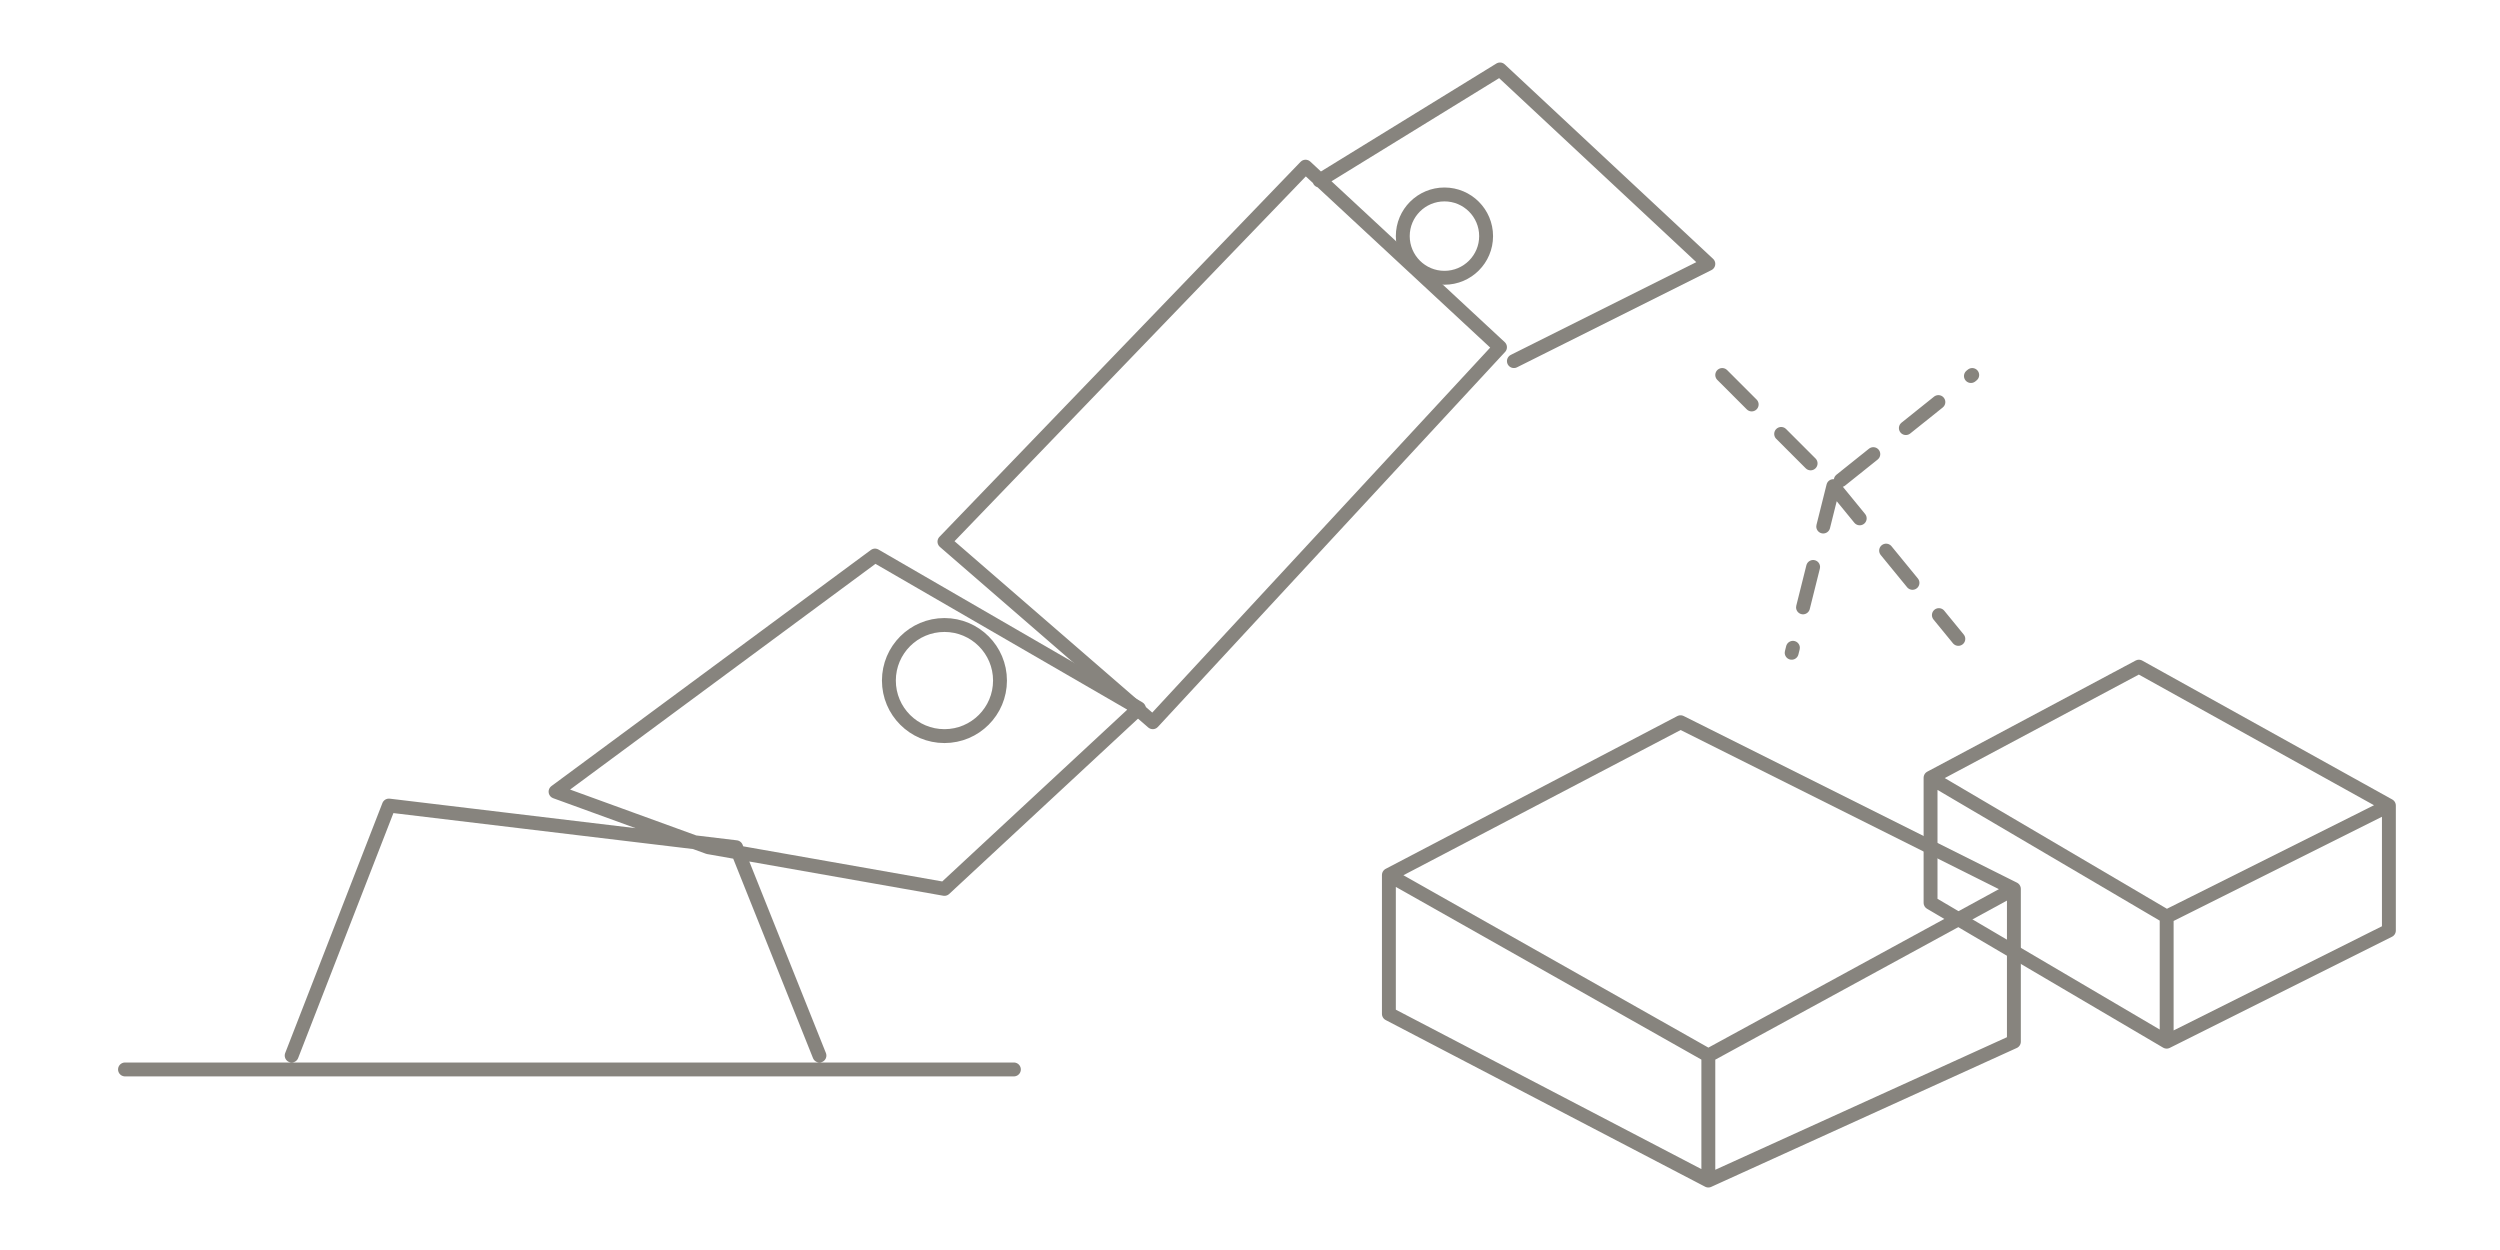
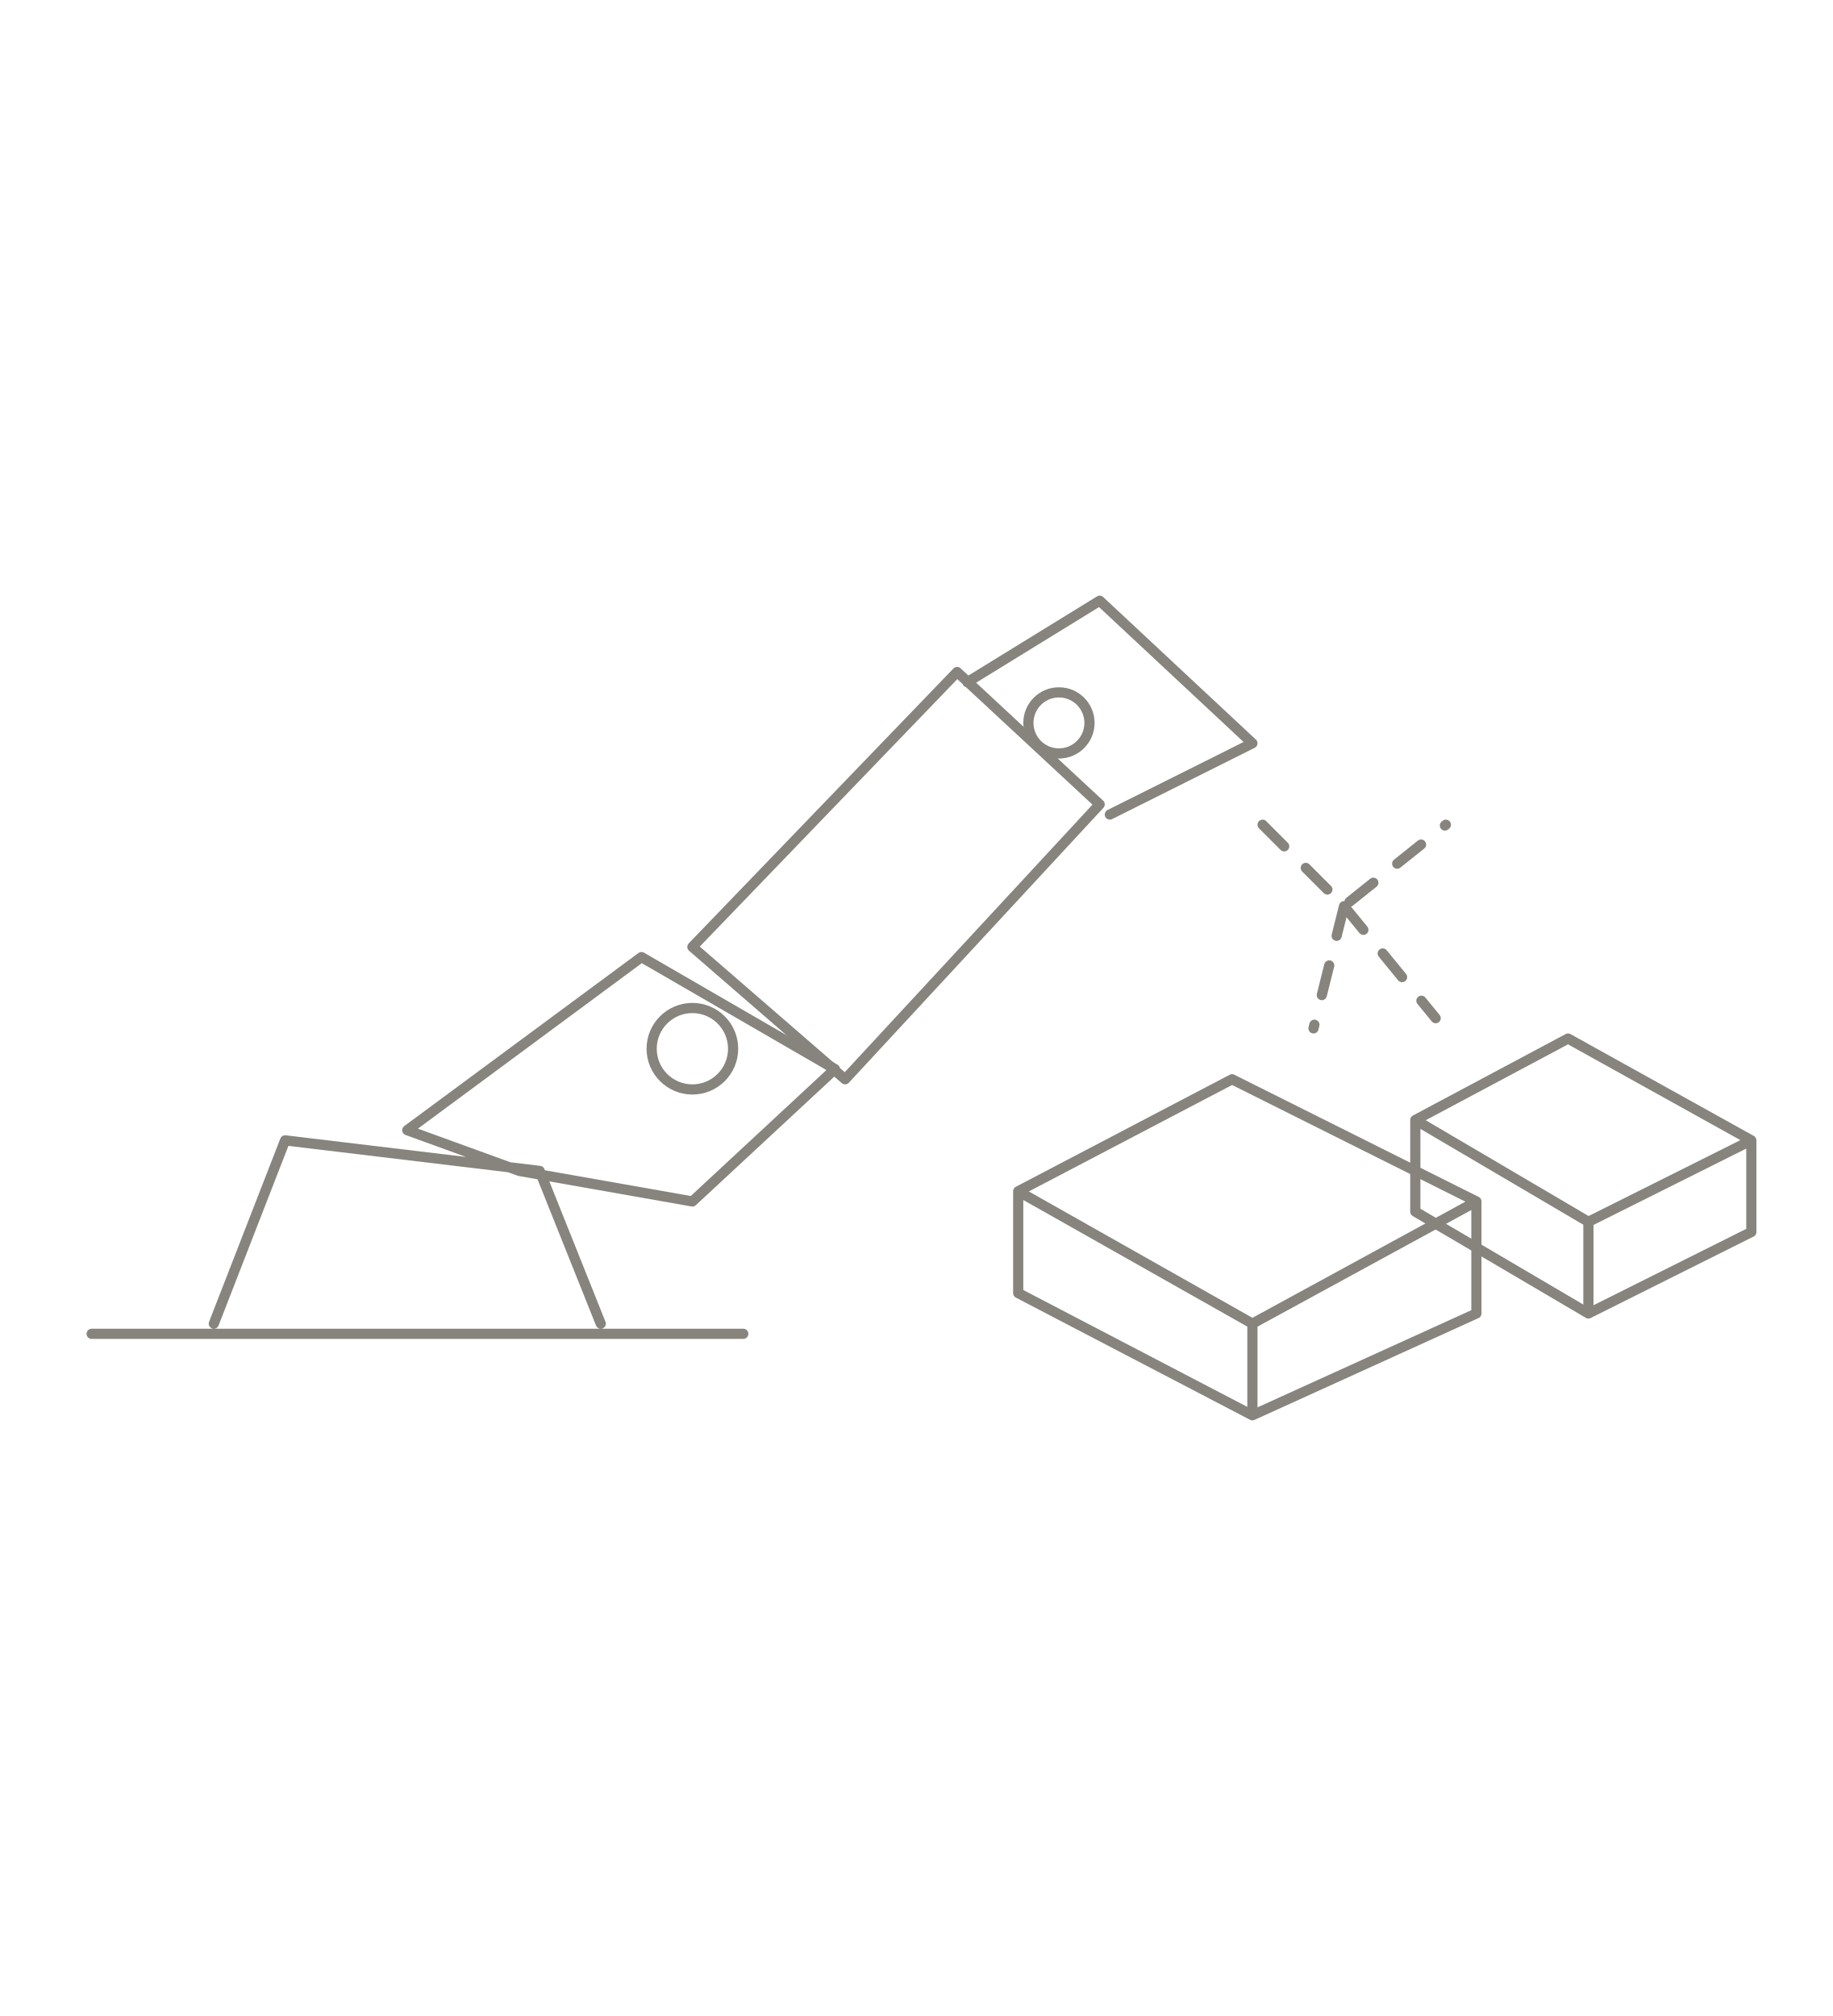
- <svg xmlns="http://www.w3.org/2000/svg" width="180" height="90" viewBox="0 0 180 90" fill="none" stroke="#77746d" stroke-width="1" stroke-linejoin="round" stroke-linecap="round">
+ <svg xmlns="http://www.w3.org/2000/svg" width="180" height="198" viewBox="0 -54 180 198" fill="none" stroke="#77746d" stroke-width="1" stroke-linejoin="round" stroke-linecap="round">
  <g opacity=".88">
    <path d="M9 77H73M21 76L28 58L53 61L59 76M40 57L63 40L82 51L68 64L51 61Z" />
    <path d="M68 39L94 12L108 25L83 52Z M95 13L108 5L123 19L109 26" />
    <circle cx="68" cy="49" r="4" />
    <circle cx="104" cy="17" r="3" />
    <path d="M124 27L132 35L142 27M132 35L129 47M132 35L141 46" stroke-dasharray="3 3" />
    <path d="M100 63L121 52L145 64L123 76Z M100 63V73L123 85L145 75V64M123 76V85" />
    <path d="M139 56L154 48L172 58L156 66Z M139 56V65L156 75L172 67V58M156 66V75" />
  </g>
</svg>
